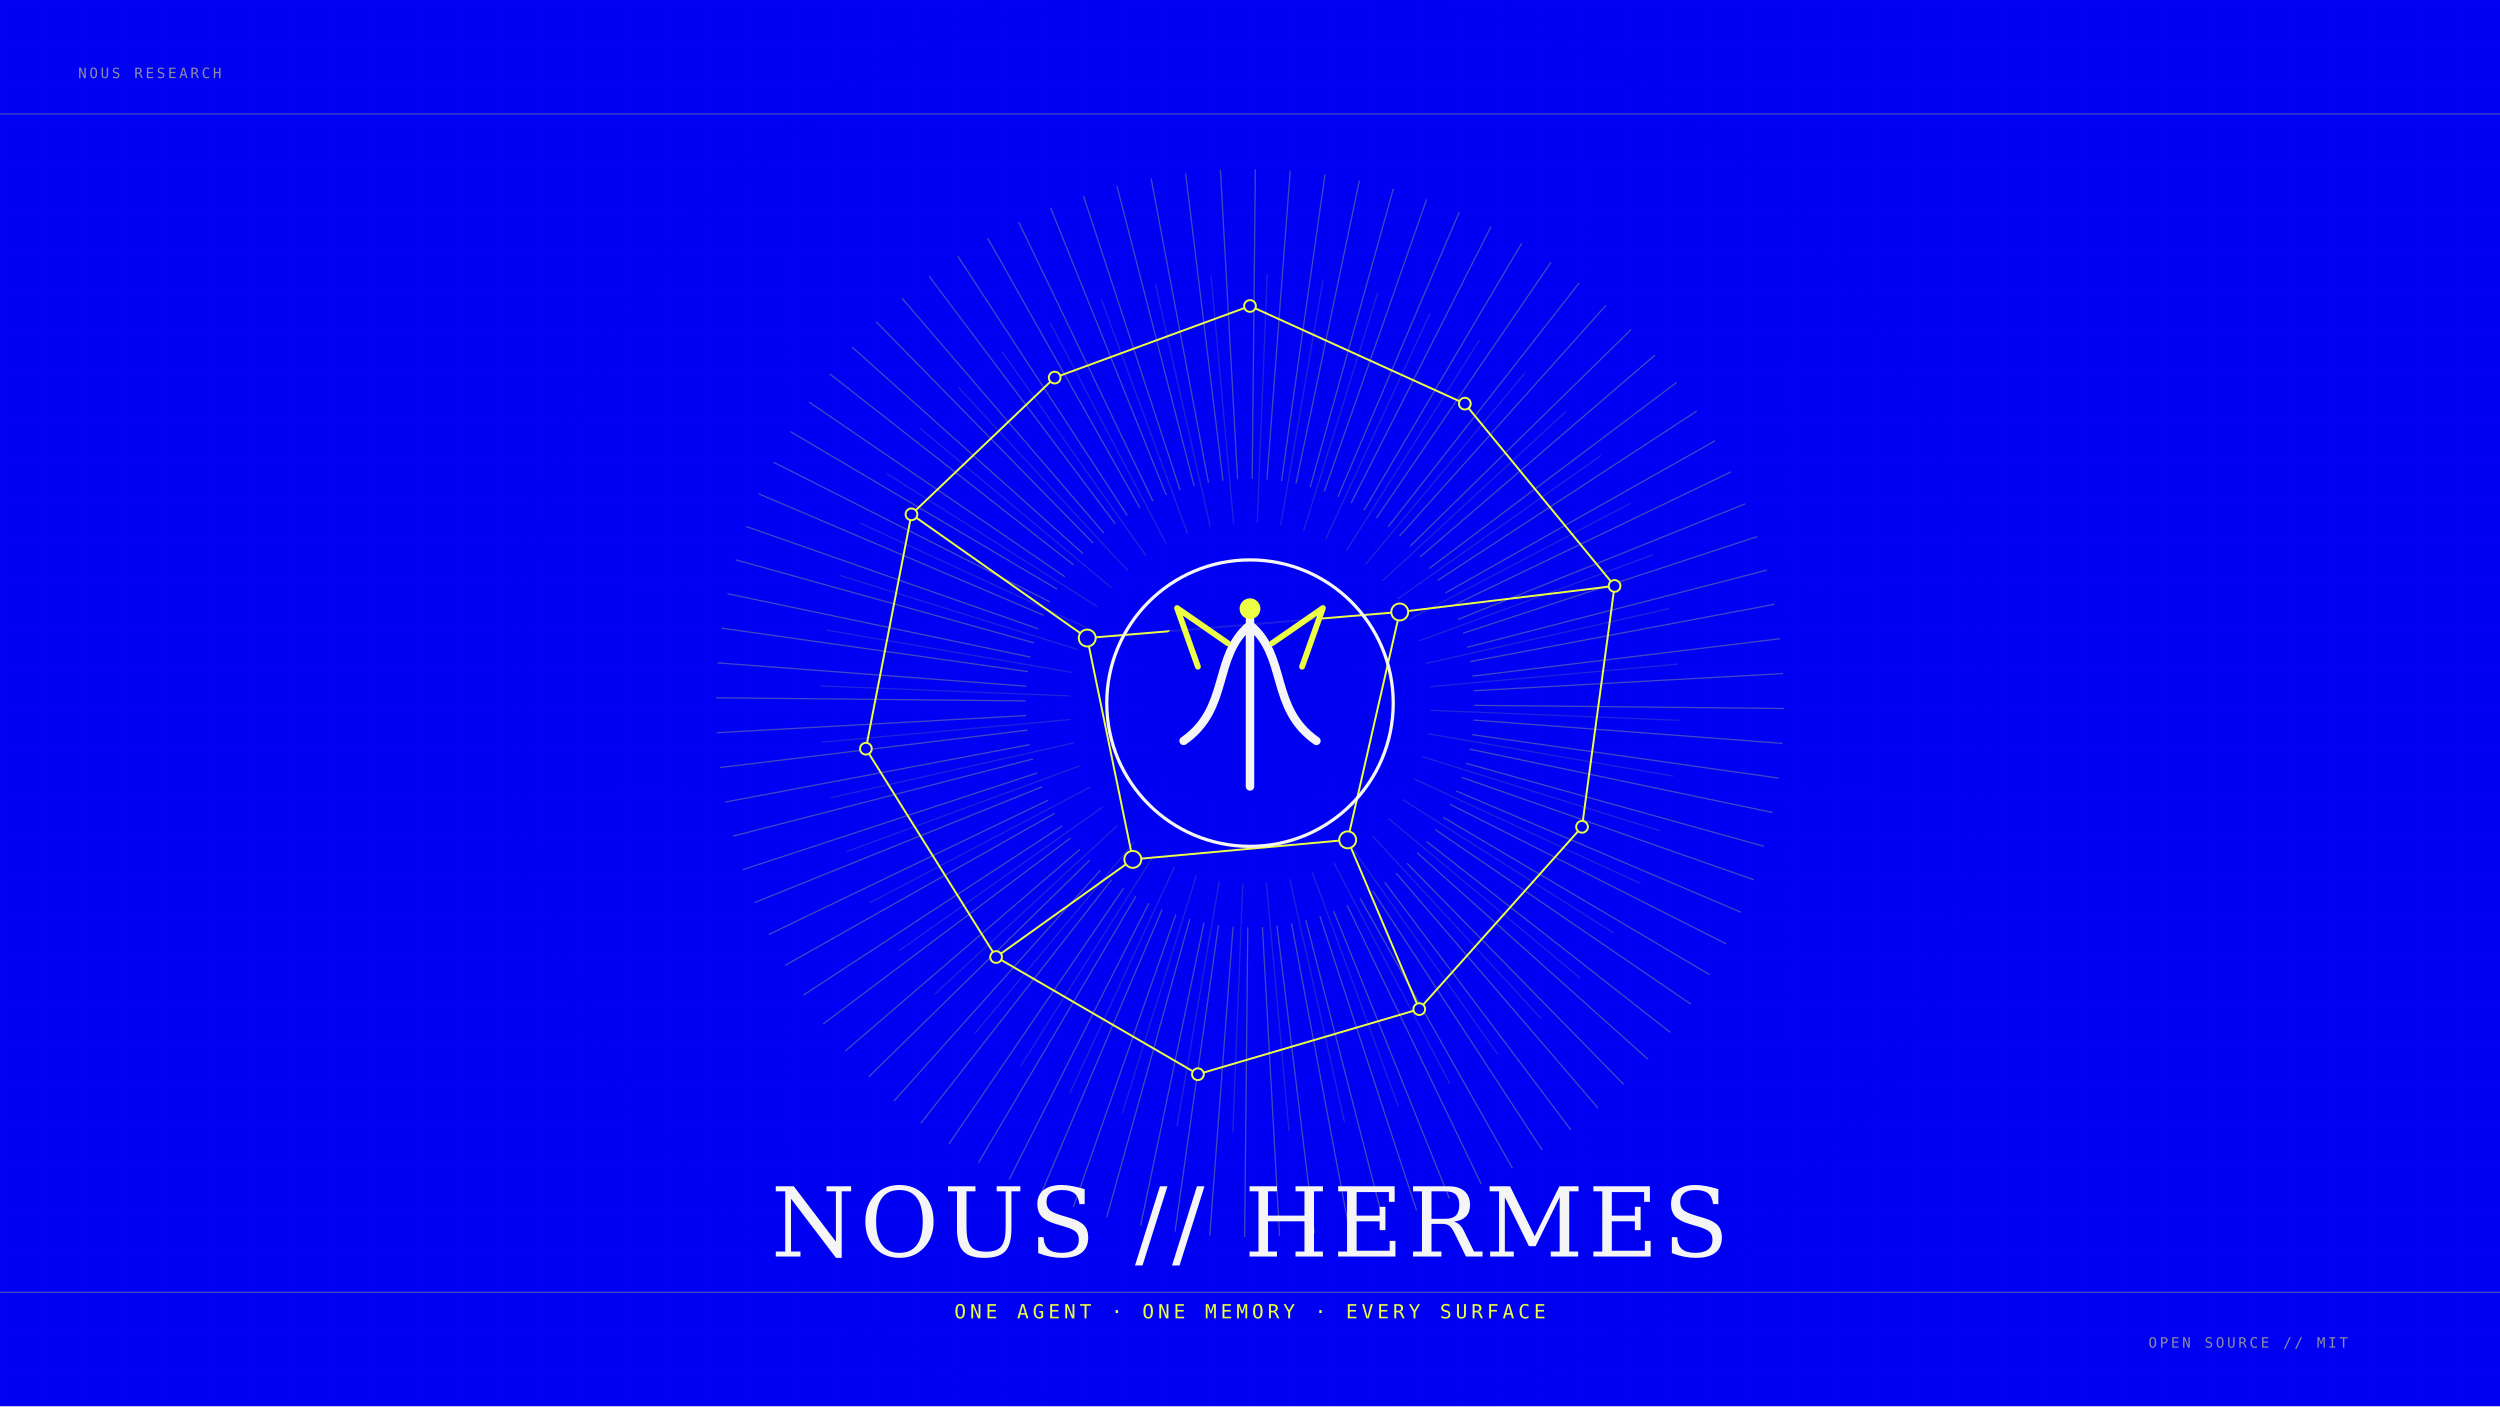
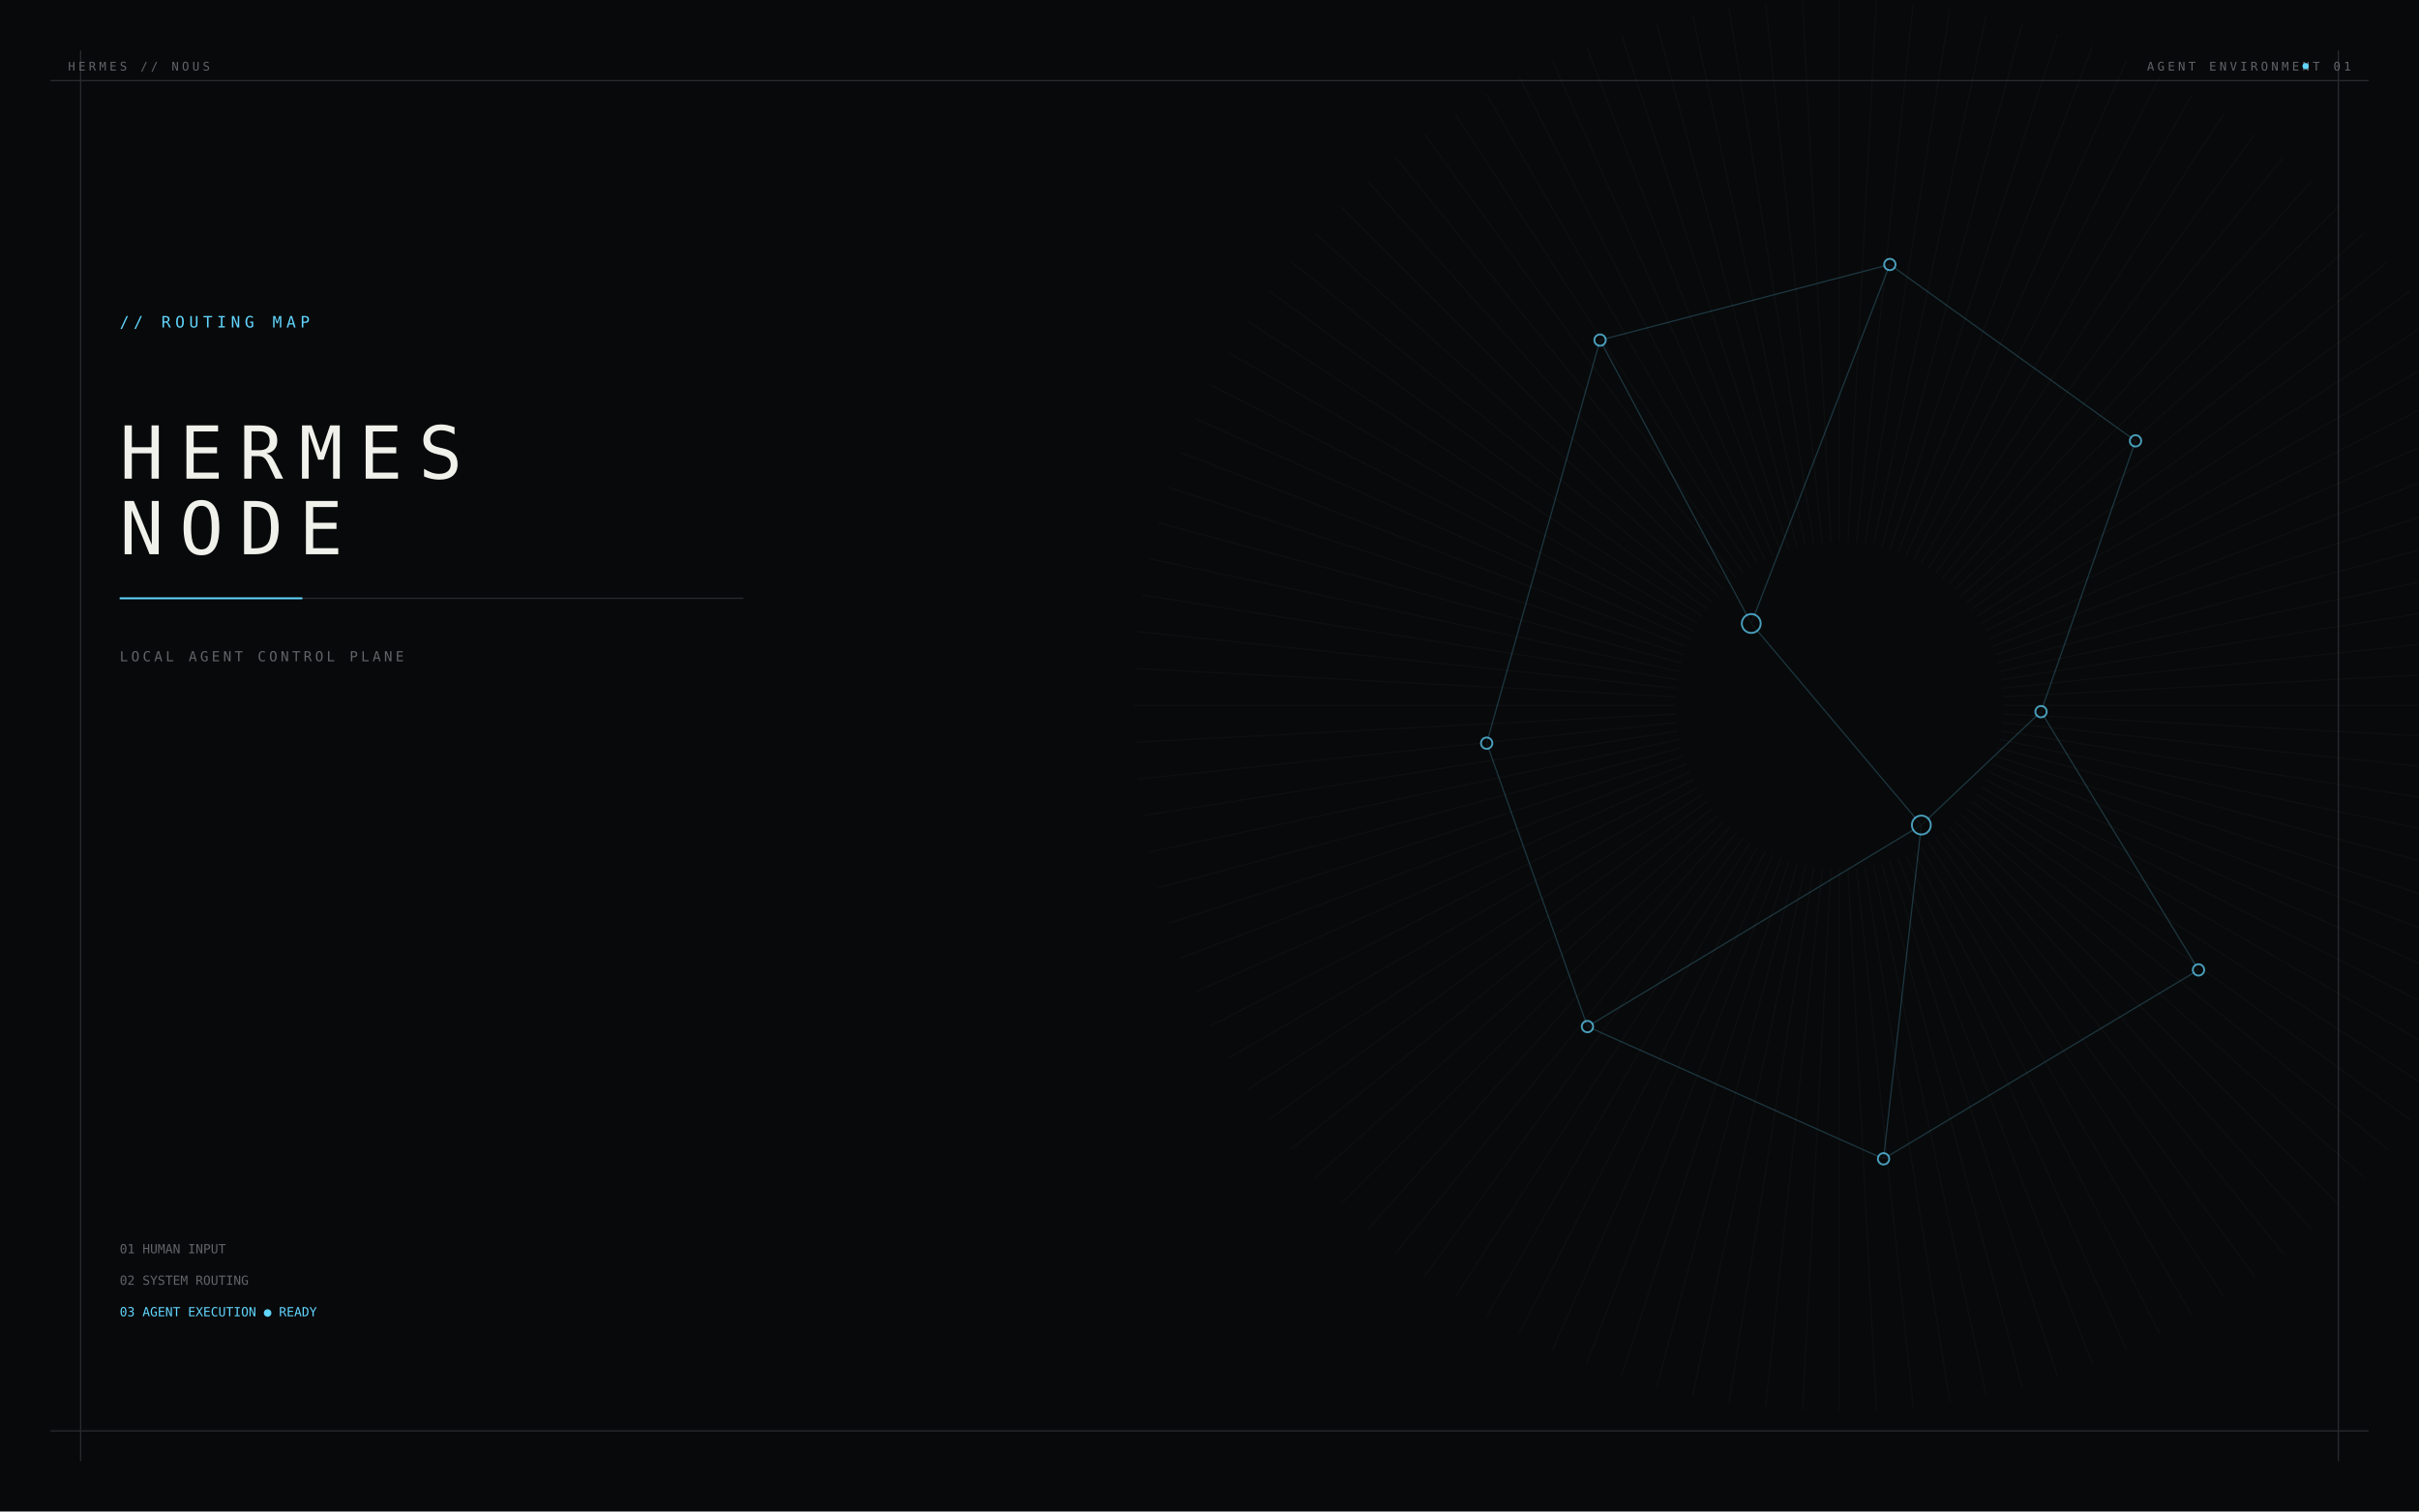
- <svg xmlns="http://www.w3.org/2000/svg" width="3840" height="2160" viewBox="0 0 3840 2160">
-   <defs>
-     <radialGradient id="glow">
-       <stop stop-color="#0000F2" stop-opacity=".26" />
-       <stop offset="1" stop-color="#0000F2" stop-opacity="0" />
-     </radialGradient>
-     <pattern id="grid" width="64" height="64" patternUnits="userSpaceOnUse">
-       <path d="M64 0H0V64" fill="none" stroke="#F5F5F5" stroke-opacity=".026" stroke-width="1" />
-     </pattern>
-     <filter id="soft">
-       <feGaussianBlur stdDeviation="28" />
-     </filter>
-   </defs>
-   <rect width="100%" height="100%" fill="#0000F2" />
-   <rect width="100%" height="100%" fill="url(#grid)" />
-   <circle cx="1920" cy="1080" r="1150" fill="url(#glow)" filter="url(#soft)" />
-   <path d="M0 175 H3840 M0 1985 H3840" stroke="#EDFF45" stroke-opacity=".28" stroke-width="2" />
-   <g stroke="#EDFF45" stroke-width="2" opacity="0.28">
-     <line x1="2264.4" y1="1083.4" x2="2740.0" y2="1088.2" />
-     <line x1="2263.4" y1="1106.0" x2="2737.7" y2="1141.8" />
-     <line x1="2261.0" y1="1128.4" x2="2731.9" y2="1195.2" />
-     <line x1="2257.1" y1="1150.6" x2="2722.6" y2="1248.0" />
-     <line x1="2251.8" y1="1172.5" x2="2709.9" y2="1300.1" />
-     <line x1="2245.0" y1="1194.0" x2="2693.8" y2="1351.3" />
-     <line x1="2236.9" y1="1215.0" x2="2674.4" y2="1401.4" />
-     <line x1="2227.3" y1="1235.4" x2="2651.8" y2="1450.0" />
-     <line x1="2216.5" y1="1255.2" x2="2626.0" y2="1497.1" />
-     <line x1="2204.4" y1="1274.2" x2="2597.2" y2="1542.4" />
-     <line x1="2191.1" y1="1292.4" x2="2565.5" y2="1585.7" />
-     <line x1="2176.6" y1="1309.7" x2="2531.1" y2="1626.8" />
-     <line x1="2161.1" y1="1326.0" x2="2494.0" y2="1665.6" />
-     <line x1="2144.5" y1="1341.2" x2="2454.5" y2="1701.9" />
-     <line x1="2126.9" y1="1355.3" x2="2412.7" y2="1735.5" />
-     <line x1="2108.5" y1="1368.3" x2="2368.7" y2="1766.3" />
-     <line x1="2089.2" y1="1380.0" x2="2322.9" y2="1794.2" />
-     <line x1="2069.2" y1="1390.4" x2="2275.3" y2="1819.0" />
-     <line x1="2048.6" y1="1399.5" x2="2226.2" y2="1840.7" />
-     <line x1="2027.4" y1="1407.2" x2="2175.8" y2="1859.1" />
-     <line x1="2005.8" y1="1413.5" x2="2124.3" y2="1874.1" />
-     <line x1="1983.8" y1="1418.4" x2="2071.9" y2="1885.8" />
-     <line x1="1961.5" y1="1421.9" x2="2018.9" y2="1894.0" />
-     <line x1="1939.1" y1="1423.9" x2="1965.4" y2="1898.7" />
-     <line x1="1916.6" y1="1424.4" x2="1911.8" y2="1900.0" />
-     <line x1="1894.0" y1="1423.4" x2="1858.2" y2="1897.7" />
-     <line x1="1871.6" y1="1421.0" x2="1804.8" y2="1891.9" />
-     <line x1="1849.4" y1="1417.1" x2="1752.0" y2="1882.6" />
-     <line x1="1827.5" y1="1411.8" x2="1699.9" y2="1869.9" />
-     <line x1="1806.0" y1="1405.0" x2="1648.7" y2="1853.8" />
-     <line x1="1785.0" y1="1396.9" x2="1598.6" y2="1834.4" />
-     <line x1="1764.6" y1="1387.3" x2="1550.0" y2="1811.8" />
-     <line x1="1744.8" y1="1376.5" x2="1502.9" y2="1786.0" />
-     <line x1="1725.8" y1="1364.4" x2="1457.6" y2="1757.2" />
-     <line x1="1707.6" y1="1351.1" x2="1414.3" y2="1725.5" />
-     <line x1="1690.3" y1="1336.6" x2="1373.2" y2="1691.1" />
-     <line x1="1674.0" y1="1321.1" x2="1334.4" y2="1654.0" />
-     <line x1="1658.8" y1="1304.5" x2="1298.1" y2="1614.5" />
-     <line x1="1644.7" y1="1286.9" x2="1264.5" y2="1572.7" />
-     <line x1="1631.7" y1="1268.5" x2="1233.7" y2="1528.7" />
-     <line x1="1620.0" y1="1249.2" x2="1205.8" y2="1482.9" />
-     <line x1="1609.6" y1="1229.2" x2="1181.0" y2="1435.3" />
-     <line x1="1600.5" y1="1208.6" x2="1159.3" y2="1386.2" />
-     <line x1="1592.8" y1="1187.4" x2="1140.9" y2="1335.8" />
-     <line x1="1586.5" y1="1165.8" x2="1125.9" y2="1284.3" />
-     <line x1="1581.6" y1="1143.8" x2="1114.2" y2="1231.9" />
-     <line x1="1578.1" y1="1121.5" x2="1106.0" y2="1178.9" />
-     <line x1="1576.1" y1="1099.1" x2="1101.3" y2="1125.4" />
-     <line x1="1575.6" y1="1076.6" x2="1100.0" y2="1071.8" />
-     <line x1="1576.6" y1="1054.0" x2="1102.3" y2="1018.2" />
-     <line x1="1579.0" y1="1031.6" x2="1108.1" y2="964.8" />
-     <line x1="1582.9" y1="1009.4" x2="1117.4" y2="912.0" />
-     <line x1="1588.2" y1="987.5" x2="1130.1" y2="859.9" />
-     <line x1="1595.0" y1="966.0" x2="1146.2" y2="808.7" />
-     <line x1="1603.1" y1="945.0" x2="1165.6" y2="758.6" />
-     <line x1="1612.7" y1="924.6" x2="1188.2" y2="710.0" />
-     <line x1="1623.5" y1="904.8" x2="1214.0" y2="662.9" />
-     <line x1="1635.6" y1="885.8" x2="1242.8" y2="617.6" />
-     <line x1="1648.9" y1="867.6" x2="1274.5" y2="574.3" />
-     <line x1="1663.4" y1="850.3" x2="1308.9" y2="533.2" />
-     <line x1="1678.9" y1="834.0" x2="1346.0" y2="494.4" />
-     <line x1="1695.5" y1="818.8" x2="1385.5" y2="458.1" />
-     <line x1="1713.1" y1="804.7" x2="1427.3" y2="424.5" />
-     <line x1="1731.5" y1="791.7" x2="1471.3" y2="393.7" />
-     <line x1="1750.8" y1="780.0" x2="1517.1" y2="365.8" />
-     <line x1="1770.8" y1="769.6" x2="1564.7" y2="341.0" />
-     <line x1="1791.4" y1="760.5" x2="1613.8" y2="319.3" />
-     <line x1="1812.6" y1="752.8" x2="1664.2" y2="300.9" />
-     <line x1="1834.2" y1="746.5" x2="1715.7" y2="285.9" />
-     <line x1="1856.2" y1="741.6" x2="1768.1" y2="274.2" />
-     <line x1="1878.5" y1="738.1" x2="1821.1" y2="266.0" />
-     <line x1="1900.9" y1="736.1" x2="1874.6" y2="261.3" />
-     <line x1="1923.4" y1="735.6" x2="1928.2" y2="260.0" />
-     <line x1="1946.0" y1="736.6" x2="1981.8" y2="262.3" />
-     <line x1="1968.4" y1="739.0" x2="2035.2" y2="268.1" />
-     <line x1="1990.6" y1="742.9" x2="2088.0" y2="277.4" />
-     <line x1="2012.5" y1="748.2" x2="2140.1" y2="290.1" />
-     <line x1="2034.0" y1="755.0" x2="2191.3" y2="306.2" />
-     <line x1="2055.0" y1="763.1" x2="2241.4" y2="325.6" />
-     <line x1="2075.4" y1="772.7" x2="2290.0" y2="348.2" />
-     <line x1="2095.2" y1="783.5" x2="2337.1" y2="374.0" />
-     <line x1="2114.2" y1="795.6" x2="2382.4" y2="402.8" />
-     <line x1="2132.4" y1="808.9" x2="2425.7" y2="434.5" />
-     <line x1="2149.7" y1="823.4" x2="2466.8" y2="468.9" />
-     <line x1="2166.0" y1="838.9" x2="2505.6" y2="506.0" />
-     <line x1="2181.2" y1="855.5" x2="2541.9" y2="545.5" />
-     <line x1="2195.3" y1="873.1" x2="2575.5" y2="587.3" />
-     <line x1="2208.3" y1="891.5" x2="2606.3" y2="631.3" />
-     <line x1="2220.0" y1="910.8" x2="2634.2" y2="677.1" />
-     <line x1="2230.4" y1="930.8" x2="2659.0" y2="724.7" />
-     <line x1="2239.5" y1="951.4" x2="2680.7" y2="773.8" />
-     <line x1="2247.2" y1="972.6" x2="2699.1" y2="824.2" />
-     <line x1="2253.5" y1="994.2" x2="2714.1" y2="875.7" />
-     <line x1="2258.4" y1="1016.2" x2="2725.8" y2="928.1" />
-     <line x1="2261.9" y1="1038.5" x2="2734.0" y2="981.1" />
-     <line x1="2263.9" y1="1060.9" x2="2738.7" y2="1034.6" />
+ <svg xmlns="http://www.w3.org/2000/svg" width="3840" height="2400" viewBox="0 0 3840 2400">
+   <rect width="3840" height="2400" fill="#08090A" />
+   <path d="M80 128H3760M80 2272H3760" stroke="#272B2F" stroke-width="2" />
+   <path d="M128 80V2320M3712 80V2320" stroke="#272B2F" stroke-width="2" />
+   <g fill="#606468" font-family="IBM Plex Mono,JetBrains Mono,DejaVu Sans Mono,monospace" font-size="19" letter-spacing="5">
+     <text x="108" y="112">HERMES // NOUS</text>
+     <text x="3732" y="112" text-anchor="end">AGENT ENVIRONMENT 01</text>
  </g>
-   <g stroke="#EDFF45" stroke-width="2" opacity="0.14">
-     <line x1="2197.0" y1="1091.1" x2="2579.5" y2="1106.4" />
-     <line x1="2193.2" y1="1127.1" x2="2570.4" y2="1192.2" />
-     <line x1="2184.7" y1="1162.4" x2="2550.2" y2="1276.2" />
-     <line x1="2171.7" y1="1196.2" x2="2519.2" y2="1356.8" />
-     <line x1="2154.3" y1="1228.1" x2="2477.9" y2="1432.6" />
-     <line x1="2133.0" y1="1257.4" x2="2427.1" y2="1502.4" />
-     <line x1="2108.0" y1="1283.7" x2="2367.7" y2="1565.0" />
-     <line x1="2079.8" y1="1306.5" x2="2300.5" y2="1619.3" />
-     <line x1="2048.9" y1="1325.4" x2="2226.9" y2="1664.3" />
-     <line x1="2015.8" y1="1340.1" x2="2148.0" y2="1699.4" />
-     <line x1="1981.0" y1="1350.4" x2="2065.2" y2="1723.8" />
-     <line x1="1945.2" y1="1356.1" x2="1979.9" y2="1737.3" />
-     <line x1="1908.9" y1="1357.0" x2="1893.6" y2="1739.5" />
-     <line x1="1872.9" y1="1353.2" x2="1807.8" y2="1730.4" />
-     <line x1="1837.6" y1="1344.7" x2="1723.8" y2="1710.2" />
-     <line x1="1803.8" y1="1331.7" x2="1643.2" y2="1679.2" />
-     <line x1="1771.9" y1="1314.3" x2="1567.4" y2="1637.9" />
-     <line x1="1742.6" y1="1293.0" x2="1497.6" y2="1587.1" />
-     <line x1="1716.3" y1="1268.0" x2="1435.0" y2="1527.7" />
-     <line x1="1693.5" y1="1239.8" x2="1380.7" y2="1460.5" />
-     <line x1="1674.6" y1="1208.9" x2="1335.7" y2="1386.9" />
-     <line x1="1659.9" y1="1175.8" x2="1300.6" y2="1308.0" />
-     <line x1="1649.6" y1="1141.0" x2="1276.2" y2="1225.2" />
-     <line x1="1643.9" y1="1105.2" x2="1262.7" y2="1139.9" />
-     <line x1="1643.0" y1="1068.9" x2="1260.5" y2="1053.6" />
-     <line x1="1646.8" y1="1032.9" x2="1269.6" y2="967.8" />
-     <line x1="1655.3" y1="997.6" x2="1289.8" y2="883.8" />
-     <line x1="1668.3" y1="963.8" x2="1320.8" y2="803.2" />
-     <line x1="1685.7" y1="931.9" x2="1362.1" y2="727.4" />
-     <line x1="1707.0" y1="902.6" x2="1412.9" y2="657.6" />
-     <line x1="1732.0" y1="876.3" x2="1472.3" y2="595.0" />
-     <line x1="1760.2" y1="853.5" x2="1539.5" y2="540.7" />
-     <line x1="1791.1" y1="834.6" x2="1613.1" y2="495.7" />
-     <line x1="1824.2" y1="819.9" x2="1692.0" y2="460.6" />
-     <line x1="1859.0" y1="809.6" x2="1774.8" y2="436.2" />
-     <line x1="1894.8" y1="803.9" x2="1860.1" y2="422.7" />
-     <line x1="1931.1" y1="803.0" x2="1946.4" y2="420.5" />
-     <line x1="1967.1" y1="806.8" x2="2032.2" y2="429.6" />
-     <line x1="2002.4" y1="815.3" x2="2116.2" y2="449.8" />
-     <line x1="2036.2" y1="828.3" x2="2196.8" y2="480.8" />
-     <line x1="2068.1" y1="845.7" x2="2272.6" y2="522.1" />
-     <line x1="2097.4" y1="867.0" x2="2342.4" y2="572.9" />
-     <line x1="2123.7" y1="892.0" x2="2405.0" y2="632.3" />
-     <line x1="2146.5" y1="920.2" x2="2459.3" y2="699.5" />
-     <line x1="2165.4" y1="951.1" x2="2504.3" y2="773.1" />
-     <line x1="2180.1" y1="984.2" x2="2539.4" y2="852.0" />
-     <line x1="2190.4" y1="1019.0" x2="2563.8" y2="934.8" />
-     <line x1="2196.1" y1="1054.8" x2="2577.3" y2="1020.1" />
+   <circle cx="3660" cy="105" r="5" fill="#61D6FF" />
+   <g stroke="#F1F1EC" stroke-width="2" opacity="0.026">
+     <line x1="3180.0" y1="1120.0" x2="4040.0" y2="1120.0" />
+     <line x1="3179.6" y1="1133.6" x2="4038.5" y2="1178.6" />
+     <line x1="3178.6" y1="1147.2" x2="4033.9" y2="1237.1" />
+     <line x1="3176.8" y1="1160.7" x2="4026.2" y2="1295.2" />
+     <line x1="3174.3" y1="1174.1" x2="4015.5" y2="1352.9" />
+     <line x1="3171.1" y1="1187.3" x2="4001.8" y2="1409.9" />
+     <line x1="3167.3" y1="1200.3" x2="3985.2" y2="1466.1" />
+     <line x1="3162.7" y1="1213.2" x2="3965.6" y2="1521.4" />
+     <line x1="3157.5" y1="1225.8" x2="3943.2" y2="1575.5" />
+     <line x1="3151.7" y1="1238.0" x2="3917.9" y2="1628.5" />
+     <line x1="3145.2" y1="1250.0" x2="3889.9" y2="1680.0" />
+     <line x1="3138.1" y1="1261.6" x2="3859.3" y2="1730.0" />
+     <line x1="3130.3" y1="1272.8" x2="3826.1" y2="1778.3" />
+     <line x1="3122.1" y1="1283.6" x2="3790.4" y2="1824.8" />
+     <line x1="3113.2" y1="1294.0" x2="3752.3" y2="1869.4" />
+     <line x1="3103.8" y1="1303.8" x2="3712.0" y2="1912.0" />
+     <line x1="3094.0" y1="1313.2" x2="3669.4" y2="1952.3" />
+     <line x1="3083.6" y1="1322.1" x2="3624.8" y2="1990.4" />
+     <line x1="3072.8" y1="1330.3" x2="3578.3" y2="2026.1" />
+     <line x1="3061.6" y1="1338.1" x2="3530.0" y2="2059.3" />
+     <line x1="3050.0" y1="1345.2" x2="3480.0" y2="2089.9" />
+     <line x1="3038.0" y1="1351.7" x2="3428.5" y2="2117.9" />
+     <line x1="3025.8" y1="1357.5" x2="3375.5" y2="2143.2" />
+     <line x1="3013.2" y1="1362.7" x2="3321.4" y2="2165.6" />
+     <line x1="3000.3" y1="1367.3" x2="3266.1" y2="2185.2" />
+     <line x1="2987.3" y1="1371.1" x2="3209.9" y2="2201.8" />
+     <line x1="2974.1" y1="1374.3" x2="3152.9" y2="2215.5" />
+     <line x1="2960.7" y1="1376.8" x2="3095.2" y2="2226.2" />
+     <line x1="2947.2" y1="1378.6" x2="3037.1" y2="2233.9" />
+     <line x1="2933.6" y1="1379.6" x2="2978.6" y2="2238.5" />
+     <line x1="2920.0" y1="1380.0" x2="2920.0" y2="2240.0" />
+     <line x1="2906.4" y1="1379.6" x2="2861.4" y2="2238.5" />
+     <line x1="2892.8" y1="1378.6" x2="2802.9" y2="2233.9" />
+     <line x1="2879.3" y1="1376.8" x2="2744.8" y2="2226.2" />
+     <line x1="2865.9" y1="1374.3" x2="2687.1" y2="2215.5" />
+     <line x1="2852.7" y1="1371.1" x2="2630.1" y2="2201.8" />
+     <line x1="2839.7" y1="1367.3" x2="2573.9" y2="2185.2" />
+     <line x1="2826.8" y1="1362.7" x2="2518.6" y2="2165.6" />
+     <line x1="2814.2" y1="1357.5" x2="2464.5" y2="2143.2" />
+     <line x1="2802.0" y1="1351.7" x2="2411.5" y2="2117.9" />
+     <line x1="2790.0" y1="1345.2" x2="2360.0" y2="2089.9" />
+     <line x1="2778.4" y1="1338.1" x2="2310.0" y2="2059.3" />
+     <line x1="2767.2" y1="1330.3" x2="2261.7" y2="2026.1" />
+     <line x1="2756.4" y1="1322.1" x2="2215.2" y2="1990.4" />
+     <line x1="2746.0" y1="1313.2" x2="2170.6" y2="1952.3" />
+     <line x1="2736.2" y1="1303.8" x2="2128.0" y2="1912.0" />
+     <line x1="2726.8" y1="1294.0" x2="2087.7" y2="1869.4" />
+     <line x1="2717.9" y1="1283.6" x2="2049.6" y2="1824.8" />
+     <line x1="2709.7" y1="1272.8" x2="2013.9" y2="1778.3" />
+     <line x1="2701.9" y1="1261.6" x2="1980.7" y2="1730.0" />
+     <line x1="2694.8" y1="1250.0" x2="1950.1" y2="1680.0" />
+     <line x1="2688.3" y1="1238.0" x2="1922.1" y2="1628.5" />
+     <line x1="2682.5" y1="1225.8" x2="1896.8" y2="1575.5" />
+     <line x1="2677.3" y1="1213.2" x2="1874.4" y2="1521.4" />
+     <line x1="2672.7" y1="1200.3" x2="1854.8" y2="1466.1" />
+     <line x1="2668.9" y1="1187.3" x2="1838.2" y2="1409.9" />
+     <line x1="2665.7" y1="1174.1" x2="1824.5" y2="1352.9" />
+     <line x1="2663.2" y1="1160.7" x2="1813.8" y2="1295.2" />
+     <line x1="2661.4" y1="1147.2" x2="1806.1" y2="1237.1" />
+     <line x1="2660.4" y1="1133.6" x2="1801.5" y2="1178.6" />
+     <line x1="2660.0" y1="1120.0" x2="1800.0" y2="1120.0" />
+     <line x1="2660.4" y1="1106.4" x2="1801.5" y2="1061.4" />
+     <line x1="2661.4" y1="1092.8" x2="1806.1" y2="1002.9" />
+     <line x1="2663.2" y1="1079.3" x2="1813.8" y2="944.8" />
+     <line x1="2665.7" y1="1065.9" x2="1824.5" y2="887.1" />
+     <line x1="2668.9" y1="1052.7" x2="1838.2" y2="830.1" />
+     <line x1="2672.7" y1="1039.7" x2="1854.8" y2="773.9" />
+     <line x1="2677.3" y1="1026.8" x2="1874.4" y2="718.6" />
+     <line x1="2682.5" y1="1014.2" x2="1896.8" y2="664.5" />
+     <line x1="2688.3" y1="1002.0" x2="1922.1" y2="611.5" />
+     <line x1="2694.8" y1="990.0" x2="1950.1" y2="560.0" />
+     <line x1="2701.9" y1="978.4" x2="1980.7" y2="510.0" />
+     <line x1="2709.7" y1="967.2" x2="2013.9" y2="461.7" />
+     <line x1="2717.9" y1="956.4" x2="2049.6" y2="415.2" />
+     <line x1="2726.8" y1="946.0" x2="2087.7" y2="370.6" />
+     <line x1="2736.2" y1="936.2" x2="2128.0" y2="328.0" />
+     <line x1="2746.0" y1="926.8" x2="2170.6" y2="287.7" />
+     <line x1="2756.4" y1="917.9" x2="2215.2" y2="249.6" />
+     <line x1="2767.2" y1="909.7" x2="2261.7" y2="213.9" />
+     <line x1="2778.4" y1="901.9" x2="2310.0" y2="180.7" />
+     <line x1="2790.0" y1="894.8" x2="2360.0" y2="150.1" />
+     <line x1="2802.0" y1="888.3" x2="2411.5" y2="122.1" />
+     <line x1="2814.2" y1="882.5" x2="2464.5" y2="96.8" />
+     <line x1="2826.8" y1="877.3" x2="2518.6" y2="74.4" />
+     <line x1="2839.7" y1="872.7" x2="2573.9" y2="54.8" />
+     <line x1="2852.7" y1="868.9" x2="2630.1" y2="38.2" />
+     <line x1="2865.9" y1="865.7" x2="2687.1" y2="24.5" />
+     <line x1="2879.3" y1="863.2" x2="2744.8" y2="13.8" />
+     <line x1="2892.8" y1="861.4" x2="2802.9" y2="6.1" />
+     <line x1="2906.4" y1="860.4" x2="2861.4" y2="1.5" />
+     <line x1="2920.0" y1="860.0" x2="2920.0" y2="0.0" />
+     <line x1="2933.6" y1="860.4" x2="2978.6" y2="1.5" />
+     <line x1="2947.2" y1="861.4" x2="3037.1" y2="6.1" />
+     <line x1="2960.7" y1="863.2" x2="3095.2" y2="13.8" />
+     <line x1="2974.1" y1="865.7" x2="3152.9" y2="24.5" />
+     <line x1="2987.3" y1="868.9" x2="3209.9" y2="38.2" />
+     <line x1="3000.3" y1="872.7" x2="3266.1" y2="54.8" />
+     <line x1="3013.2" y1="877.3" x2="3321.4" y2="74.4" />
+     <line x1="3025.8" y1="882.5" x2="3375.5" y2="96.8" />
+     <line x1="3038.0" y1="888.3" x2="3428.5" y2="122.1" />
+     <line x1="3050.0" y1="894.8" x2="3480.0" y2="150.1" />
+     <line x1="3061.6" y1="901.9" x2="3530.0" y2="180.7" />
+     <line x1="3072.8" y1="909.7" x2="3578.3" y2="213.9" />
+     <line x1="3083.6" y1="917.9" x2="3624.8" y2="249.6" />
+     <line x1="3094.0" y1="926.8" x2="3669.4" y2="287.7" />
+     <line x1="3103.8" y1="936.2" x2="3712.0" y2="328.0" />
+     <line x1="3113.2" y1="946.0" x2="3752.3" y2="370.6" />
+     <line x1="3122.1" y1="956.4" x2="3790.4" y2="415.2" />
+     <line x1="3130.3" y1="967.2" x2="3826.1" y2="461.7" />
+     <line x1="3138.1" y1="978.4" x2="3859.3" y2="510.0" />
+     <line x1="3145.2" y1="990.0" x2="3889.9" y2="560.0" />
+     <line x1="3151.7" y1="1002.0" x2="3917.9" y2="611.5" />
+     <line x1="3157.5" y1="1014.2" x2="3943.2" y2="664.5" />
+     <line x1="3162.7" y1="1026.8" x2="3965.6" y2="718.6" />
+     <line x1="3167.3" y1="1039.7" x2="3985.2" y2="773.9" />
+     <line x1="3171.1" y1="1052.7" x2="4001.8" y2="830.1" />
+     <line x1="3174.3" y1="1065.9" x2="4015.5" y2="887.1" />
+     <line x1="3176.8" y1="1079.3" x2="4026.2" y2="944.8" />
+     <line x1="3178.6" y1="1092.8" x2="4033.9" y2="1002.9" />
+     <line x1="3179.6" y1="1106.4" x2="4038.5" y2="1061.4" />
  </g>
-   <g stroke="#EDFF45" stroke-width="3" fill="#0000F2">
-     <line x1="1400" y1="790" x2="1620" y2="580" />
-     <line x1="1620" y1="580" x2="1920" y2="470" />
-     <line x1="1920" y1="470" x2="2250" y2="620" />
-     <line x1="2250" y1="620" x2="2480" y2="900" />
-     <line x1="2480" y1="900" x2="2430" y2="1270" />
-     <line x1="2430" y1="1270" x2="2180" y2="1550" />
-     <line x1="2180" y1="1550" x2="1840" y2="1650" />
-     <line x1="1840" y1="1650" x2="1530" y2="1470" />
-     <line x1="1530" y1="1470" x2="1330" y2="1150" />
-     <line x1="1330" y1="1150" x2="1400" y2="790" />
-     <line x1="1400" y1="790" x2="1670" y2="980" />
-     <line x1="1670" y1="980" x2="2150" y2="940" />
-     <line x1="2150" y1="940" x2="2480" y2="900" />
-     <line x1="1670" y1="980" x2="1740" y2="1320" />
-     <line x1="1740" y1="1320" x2="2070" y2="1290" />
-     <line x1="2070" y1="1290" x2="2150" y2="940" />
-     <line x1="1740" y1="1320" x2="1530" y2="1470" />
-     <line x1="2070" y1="1290" x2="2180" y2="1550" />
-     <circle cx="1400" cy="790" r="9" />
-     <circle cx="1620" cy="580" r="9" />
-     <circle cx="1920" cy="470" r="9" />
-     <circle cx="2250" cy="620" r="9" />
-     <circle cx="2480" cy="900" r="9" />
-     <circle cx="2430" cy="1270" r="9" />
-     <circle cx="2180" cy="1550" r="9" />
-     <circle cx="1840" cy="1650" r="9" />
-     <circle cx="1530" cy="1470" r="9" />
-     <circle cx="1330" cy="1150" r="9" />
-     <circle cx="1670" cy="980" r="13" />
-     <circle cx="2150" cy="940" r="13" />
-     <circle cx="2070" cy="1290" r="13" />
-     <circle cx="1740" cy="1320" r="13" />
+   <g stroke="#61D6FF" stroke-width="2" opacity=".22">
+     <line x1="2540" y1="540" x2="3000" y2="420" />
+     <line x1="3000" y1="420" x2="3390" y2="700" />
+     <line x1="3390" y1="700" x2="3240" y2="1130" />
+     <line x1="3240" y1="1130" x2="3490" y2="1540" />
+     <line x1="3490" y1="1540" x2="2990" y2="1840" />
+     <line x1="2990" y1="1840" x2="2520" y2="1630" />
+     <line x1="2520" y1="1630" x2="2360" y2="1180" />
+     <line x1="2360" y1="1180" x2="2540" y2="540" />
+     <line x1="2540" y1="540" x2="2780" y2="990" />
+     <line x1="2780" y1="990" x2="3000" y2="420" />
+     <line x1="2780" y1="990" x2="3050" y2="1310" />
+     <line x1="3050" y1="1310" x2="3240" y2="1130" />
+     <line x1="3050" y1="1310" x2="2990" y2="1840" />
+     <line x1="3050" y1="1310" x2="2520" y2="1630" />
  </g>
-   <circle cx="1920" cy="1080" r="220" fill="none" stroke="#F5F5F5" stroke-width="5" />
-   <circle cx="1920" cy="1080" r="166" fill="#0000F2" opacity="0.88" />
-   <path d="M 1818 1138 C 1890 1088, 1862 1008, 1920 960 C 1978 1008, 1950 1088, 2022 1138 M 1920 952 V 1208" fill="none" stroke="#F5F5F5" stroke-width="13" stroke-linecap="round" />
-   <path d="M 1886 988 L 1808 934 L 1840 1024 M 1954 988 L 2032 934 L 2000 1024" fill="none" stroke="#EDFF45" stroke-width="9" stroke-linecap="round" stroke-linejoin="round" />
-   <circle cx="1920" cy="935" r="16" fill="#EDFF45" />
-   <g fill="#F5F5F5" text-anchor="middle">
-     <text x="1920" y="1930" font-family="DejaVu Serif,serif" font-size="148" letter-spacing="7">NOUS // HERMES</text>
-     <text x="1920" y="2025" font-family="DejaVu Sans Mono,monospace" font-size="30" letter-spacing="6" fill="#EDFF45">ONE AGENT · ONE MEMORY · EVERY SURFACE</text>
+   <g fill="#08090A" stroke="#61D6FF" stroke-width="3" opacity=".72">
+     <circle cx="2540" cy="540" r="9" />
+     <circle cx="3000" cy="420" r="9" />
+     <circle cx="3390" cy="700" r="9" />
+     <circle cx="3240" cy="1130" r="9" />
+     <circle cx="3490" cy="1540" r="9" />
+     <circle cx="2990" cy="1840" r="9" />
+     <circle cx="2520" cy="1630" r="9" />
+     <circle cx="2360" cy="1180" r="9" />
+     <circle cx="2780" cy="990" r="15" />
+     <circle cx="3050" cy="1310" r="15" />
  </g>
-   <g font-family="DejaVu Sans Mono,monospace" font-size="22" fill="#8C8CA7" letter-spacing="4">
-     <text x="120" y="120">NOUS RESEARCH</text>
-     <text x="3300" y="2070">OPEN SOURCE // MIT</text>
+   <g font-family="IBM Plex Mono,JetBrains Mono,DejaVu Sans Mono,monospace">
+     <text x="190" y="520" fill="#61D6FF" font-size="25" letter-spacing="7">// ROUTING MAP</text>
+     <text x="190" y="760" fill="#F1F1EC" font-size="116" letter-spacing="25">HERMES</text>
+     <text x="190" y="880" fill="#F1F1EC" font-size="116" letter-spacing="25">NODE</text>
+     <path d="M190 950H1180" stroke="#272B2F" stroke-width="2" />
+     <path d="M190 950H480" stroke="#61D6FF" stroke-width="3" />
+     <text x="190" y="1050" fill="#606468" font-size="22" letter-spacing="5">LOCAL AGENT CONTROL PLANE</text>
+     <text x="190" y="1990" fill="#606468" font-size="20">01  HUMAN INPUT</text>
+     <text x="190" y="2040" fill="#606468" font-size="20">02  SYSTEM ROUTING</text>
+     <text x="190" y="2090" fill="#61D6FF" font-size="20">03  AGENT EXECUTION  ● READY</text>
  </g>
</svg>
